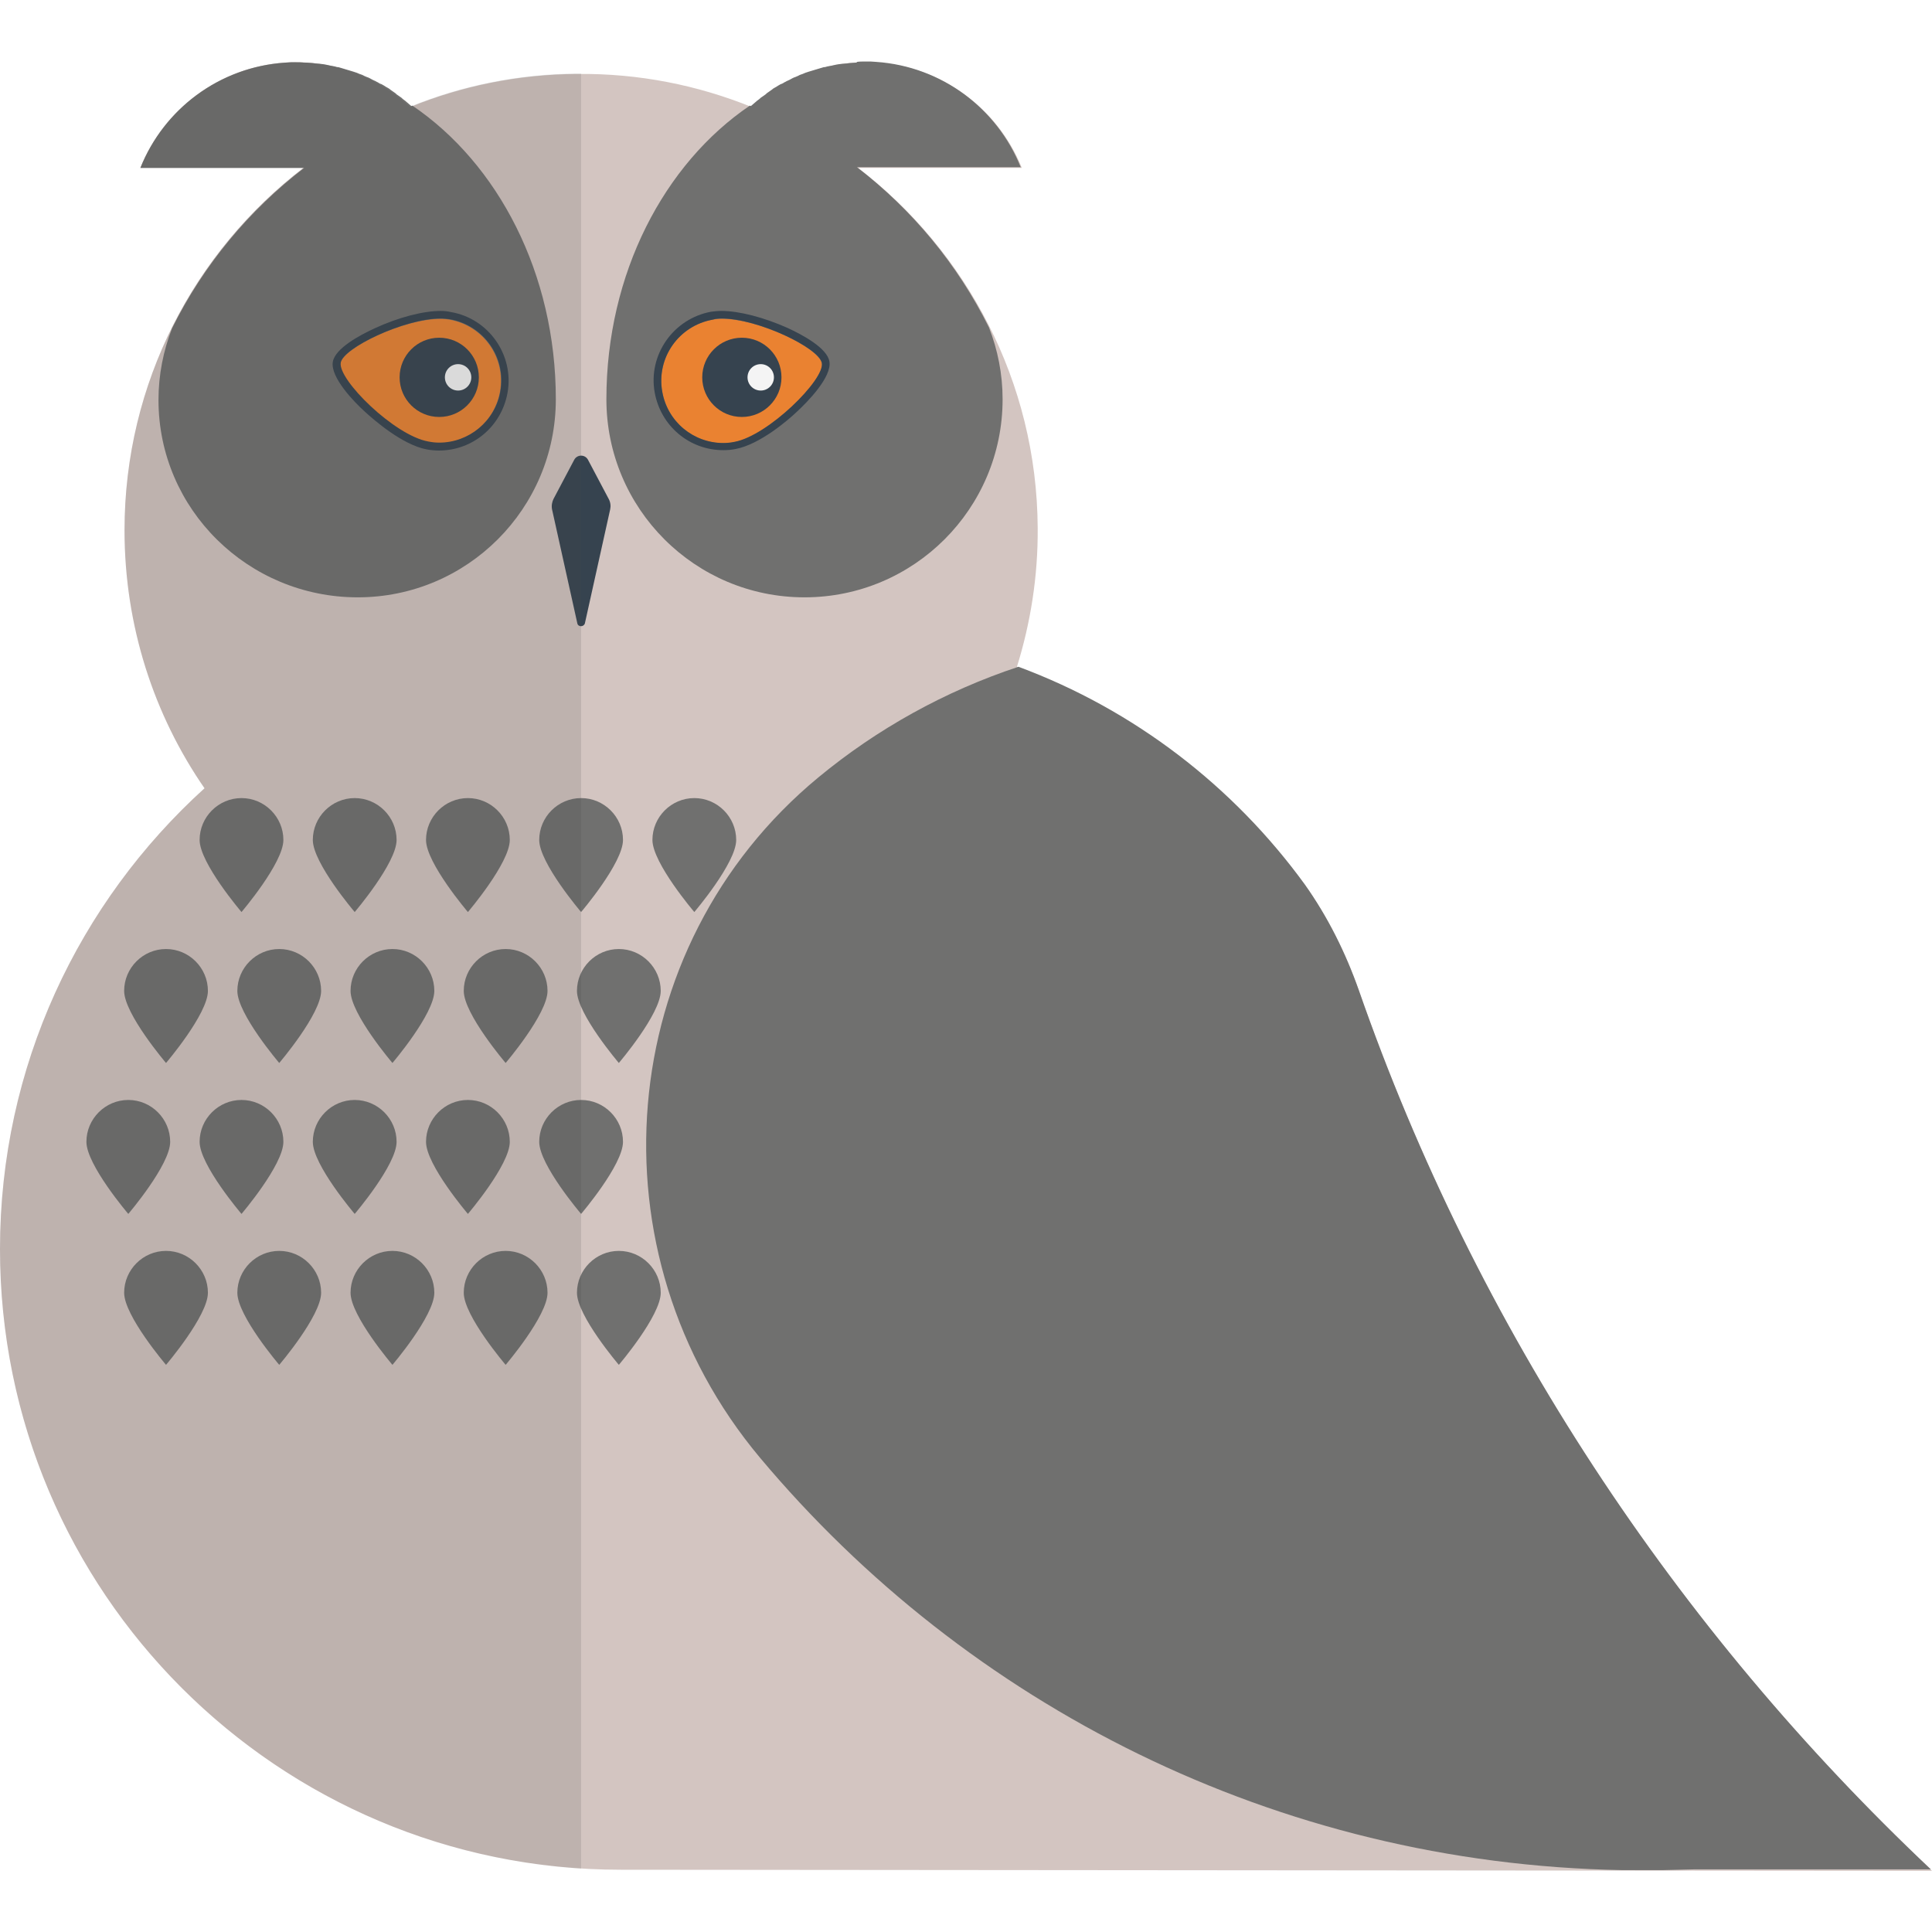
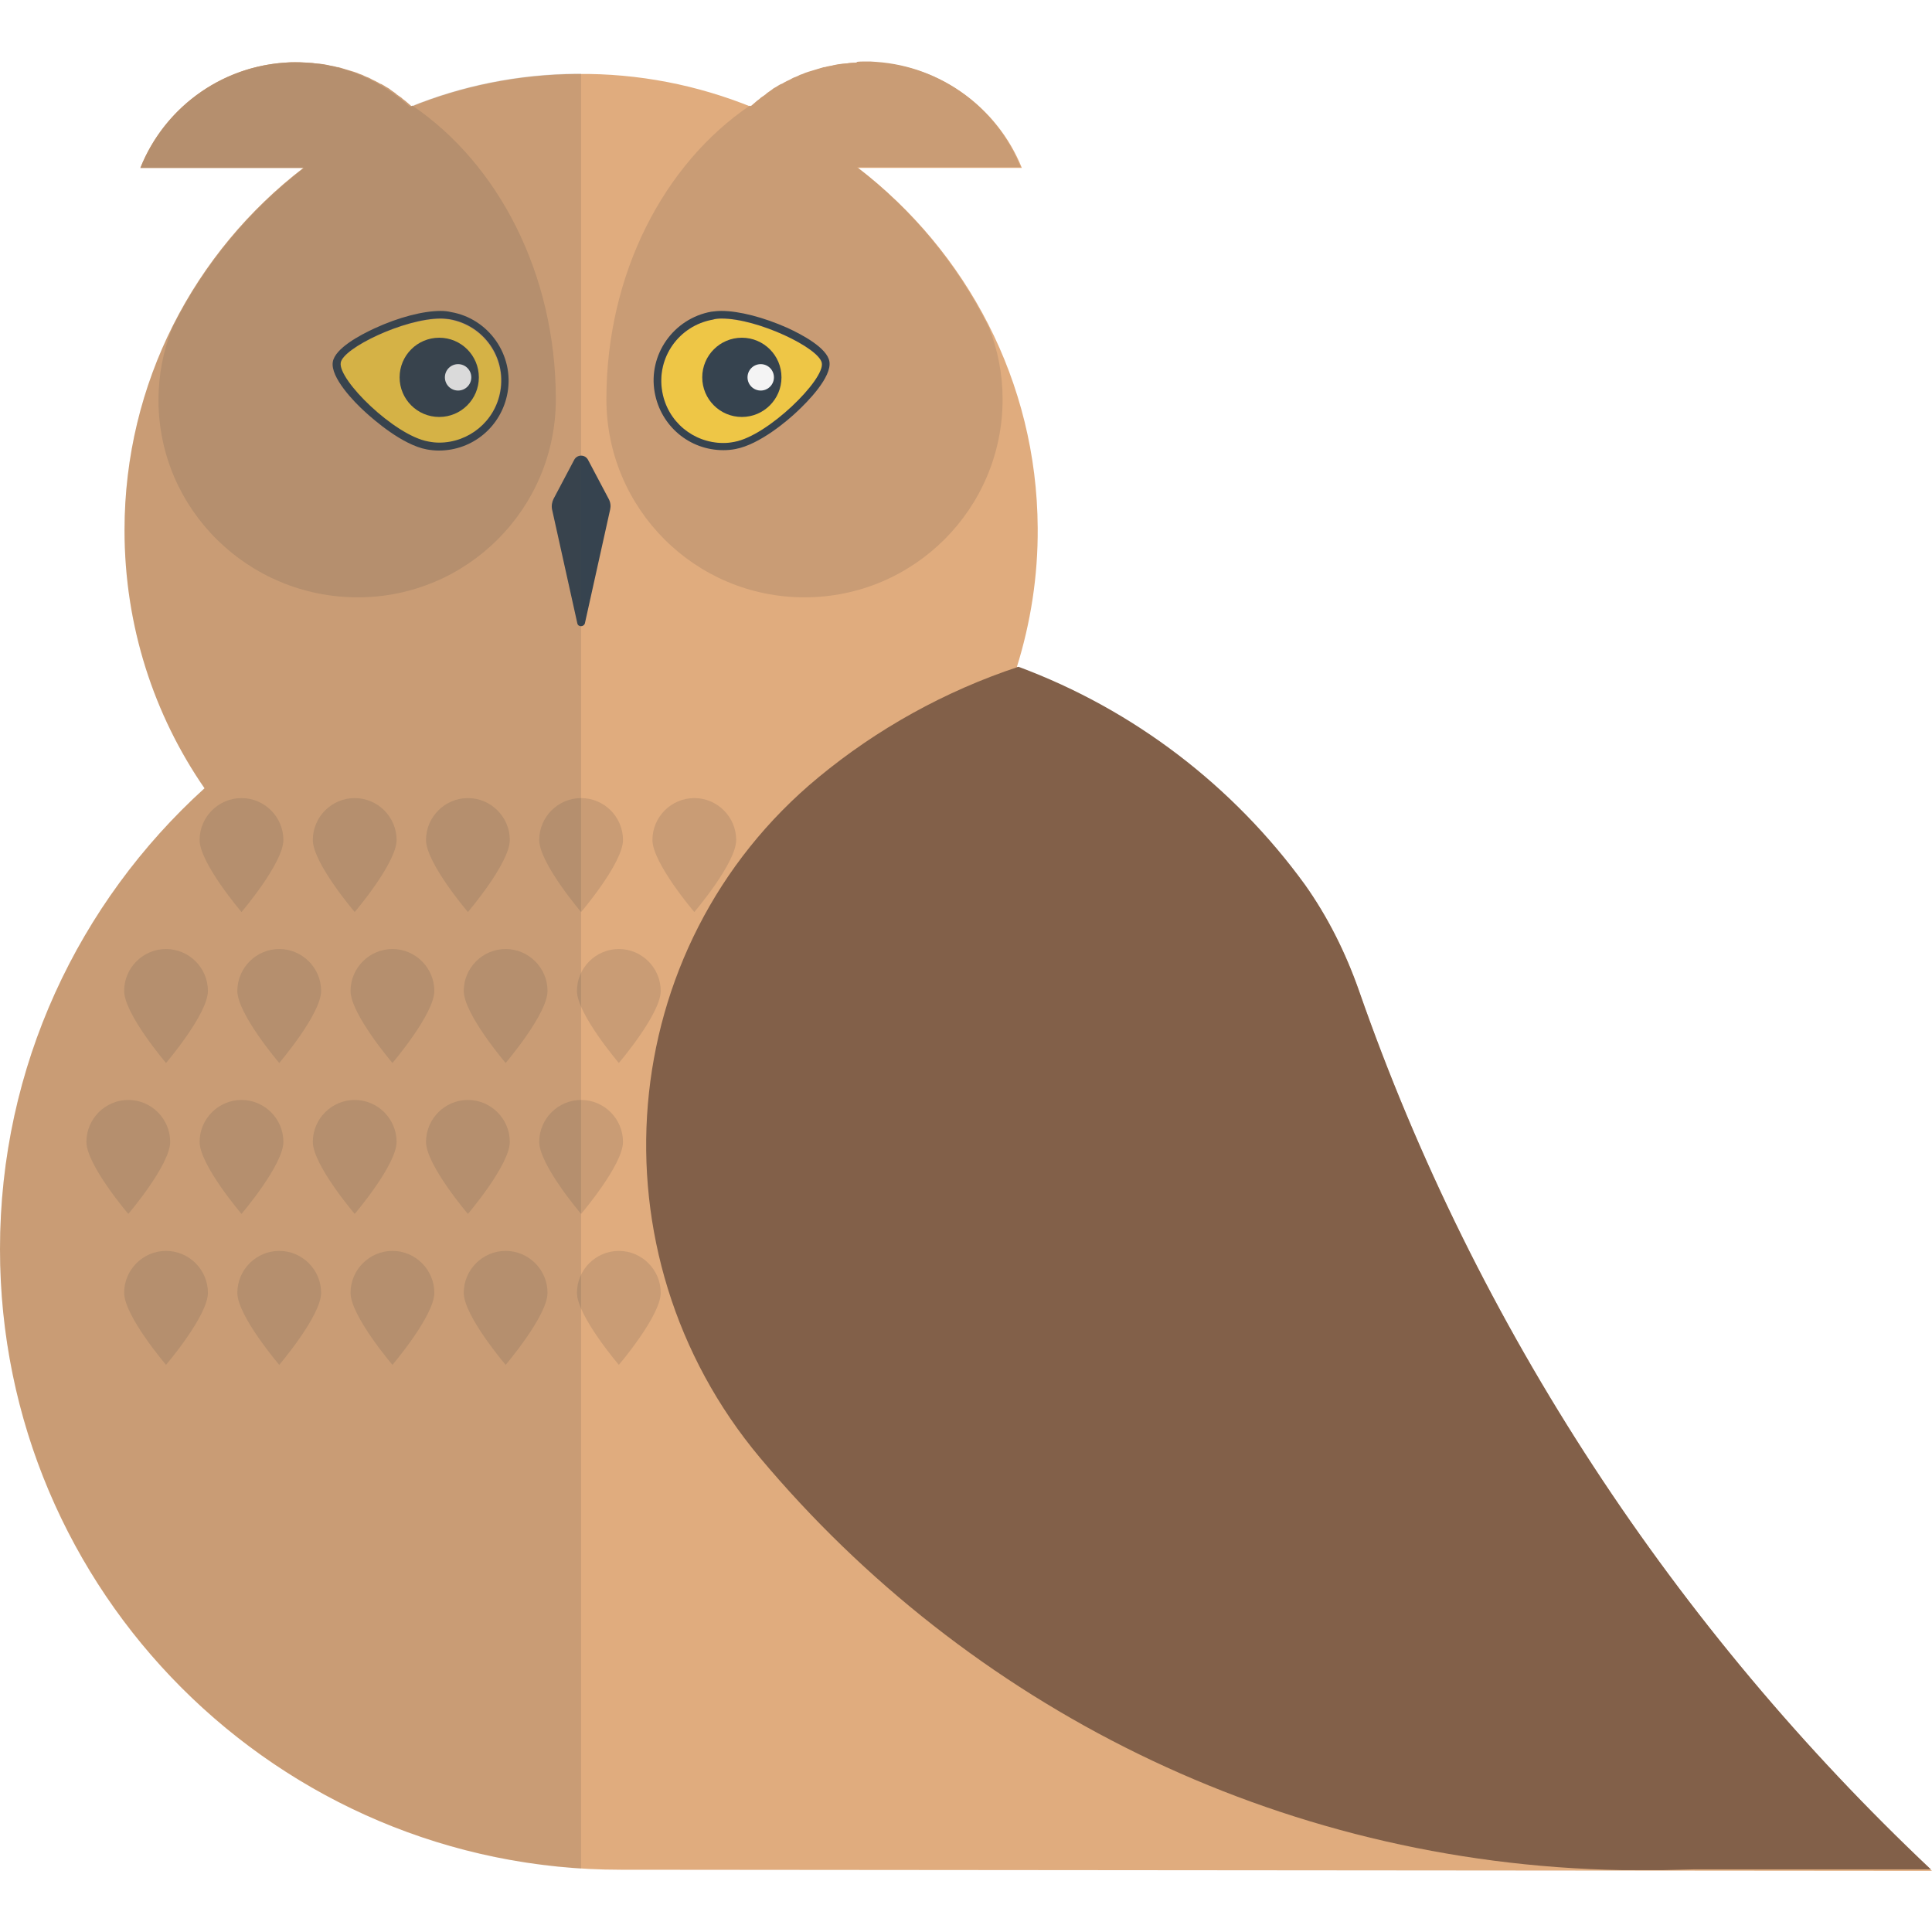
<svg xmlns="http://www.w3.org/2000/svg" version="1.1" x="0" y="0" viewBox="0 0 512 512" xml:space="preserve">
-   <style type="text/css">.st1{fill:#70706f}.st2{fill:#ea8231}.st3{fill:#36434f}.st4{fill:#f4f4f4}</style>
-   <path d="M360.1 262.5c-3.5-10-8.2-19.5-14.4-28-19-26.1-45.4-46.4-76.2-57.8 3.6-11.6 5.6-23.9 5.5-36.8-.2-38.8-18.9-73.4-47.6-95.4h43.4c-6.6-16.4-22.6-28-41.3-28-11.7 0-22.3 4.5-30.2 11.9-14.3-5.8-30-9-46.4-8.8-15.6.1-30.6 3.2-44.3 8.8-7.9-7.4-18.5-11.9-30.1-11.9-18.7 0-34.8 11.6-41.3 28h43.2C51.6 66.6 33 101.4 33 140.5c0 25.4 7.8 49 21.2 68.4C20.9 239.1 0 282.6 0 331c0 90.9 73.6 164.5 164.5 164.5l347.5.3C444.4 432 391.3 352.2 360.1 262.5z" fill="#d3c5c1" />
-   <path class="st1" d="M360.1 262.4c-3.5-9.9-8.2-19.4-14.3-28-18.9-26-45.2-46.3-75.9-57.7-19.6 6.5-37.5 16.5-53 29.3-54.5 45-60.9 126.1-15.5 180.3 54.9 65.5 136.7 107.6 228.4 109.3h10.9c2.8-.1 5.5-.1 8.2-.2h62.8c-67.5-63.7-120.4-143.4-151.6-233zM81.3 16.6c.5 0 .9.1 1.4.1.3 0 .6.1.8.1.4 0 .8.1 1.2.1.3 0 .6.1.9.1.4.1.8.1 1.1.2.3.1.6.1.9.2.4.1.7.1 1.1.2.3.1.6.2 1 .2.3.1.7.2 1 .3.3.1.6.2 1 .3.3.1.6.2 1 .3.3.1.6.2 1 .3l.9.3c.3.1.6.3 1 .4.3.1.6.2.9.4.3.1.6.3 1 .4.3.1.6.3.8.4.3.2.6.3 1 .5.3.1.5.3.8.4.3.2.6.4 1 .5.2.1.5.3.7.4.3.2.6.4 1 .6.2.1.5.3.7.5.3.2.6.4 1 .7.2.1.4.3.6.5.3.2.7.5 1 .7.2.1.4.3.5.4.3.3.7.5 1 .8.5.4.9.8 1.4 1.2.1 0 .2-.1.3-.1 22.7 15.4 38 44.5 38 77.8 0 29-23.5 52.5-52.5 52.5S42 135 42 106c0-6.7 1.3-13.1 3.6-19 8.3-16.7 20.3-31.2 35-42.5H37.2C43.4 29 58 17.8 75.5 16.6c.5 0 1-.1 1.5-.1h1.5c.7 0 1.4 0 2.1.1h.7zm145.4 0c-.5 0-.9.1-1.4.1-.3 0-.6.1-.8.1-.4 0-.8.1-1.2.1-.3 0-.6.1-.9.1-.4.1-.8.1-1.1.2s-.6.1-.9.2c-.4.1-.7.1-1.1.2-.3.1-.6.2-1 .2-.3.1-.7.2-1 .3-.3.1-.6.2-1 .3-.3.1-.6.2-1 .3-.3.1-.6.2-1 .3l-.9.3c-.3.1-.6.3-1 .4-.3.1-.6.2-.9.4-.3.1-.6.3-1 .4-.3.1-.6.3-.8.4-.3.2-.6.3-1 .5-.3.1-.5.3-.8.4-.3.2-.6.4-1 .5-.2.1-.5.3-.7.4-.3.2-.6.4-1 .6-.2.1-.5.3-.7.5-.3.2-.6.4-1 .7-.2.1-.4.3-.6.5-.3.2-.7.5-1 .7-.2.1-.4.3-.5.4-.3.3-.7.5-1 .8-.5.4-.9.8-1.4 1.2-.1 0-.2-.1-.3-.1-22.7 15.4-38 44.5-38 77.8 0 29 23.5 52.5 52.5 52.5s52.5-23.5 52.5-52.5c0-6.7-1.3-13.1-3.6-19-8.3-16.7-20.3-31.2-35-42.5h43.4c-6.2-15.5-20.9-26.7-38.3-27.9-.5 0-1-.1-1.5-.1h-1.5c-.7 0-1.4 0-2.1.1 0 .2-.2.2-.4.2z" />
-   <path class="st2" d="M217.8 96.3c.8 4.4-14.3 19.3-23.2 20.9-9 1.6-17.5-4.4-19.1-13.4s4.4-17.5 13.4-19.1c8.9-1.7 28.1 7.1 28.9 11.6z" />
-   <path class="st3" d="M191.2 84.4c9.6 0 25.9 7.8 26.6 11.8.8 4.4-14.3 19.3-23.2 20.9-1 .2-1.9.3-2.9.3-7.9 0-14.8-5.6-16.2-13.6-1.6-9 4.4-17.5 13.4-19.1.6-.2 1.4-.3 2.3-.3m0-2v2-2c-1 0-1.9.1-2.7.2-10 1.8-16.8 11.4-15 21.4 1.6 8.9 9.2 15.3 18.2 15.3 1.1 0 2.2-.1 3.2-.3 6.5-1.2 14.1-7.8 16.3-9.9 2.8-2.6 9.3-9.2 8.6-13.3-.6-3.6-7.2-7.1-11.1-8.9-6.3-2.8-12.8-4.5-17.5-4.5z" />
-   <circle class="st3" cx="196.6" cy="100" r="10.5" />
-   <circle class="st4" cx="201.6" cy="100" r="3.5" />
-   <path class="st2" d="M90.2 96.3c-.8 4.4 14.3 19.3 23.2 20.9s17.5-4.4 19.1-13.4-4.4-17.5-13.4-19.1S91 91.8 90.2 96.3z" />
-   <path class="st3" d="M116.8 84.4c.8 0 1.6.1 2.4.2 9 1.6 15 10.1 13.4 19.1-1.4 8-8.4 13.6-16.2 13.6-1 0-1.9-.1-2.9-.3-9-1.6-24-16.4-23.2-20.9.6-3.9 16.9-11.7 26.5-11.7m0-2c-4.7 0-11.2 1.7-17.5 4.6-3.9 1.8-10.5 5.3-11.1 8.9-.7 4.1 5.7 10.7 8.6 13.3 2.2 2 9.8 8.7 16.3 9.9 1.1.2 2.2.3 3.2.3 9 0 16.6-6.4 18.2-15.3 1.8-10-5-19.7-15-21.4-.8-.2-1.7-.3-2.7-.3z" />
-   <circle class="st3" cx="116.4" cy="100" r="10.5" />
-   <circle class="st4" cx="121.4" cy="100" r="3.5" />
-   <path class="st3" d="M152.2 121.8l-5.5 10.4c-.4.8-.6 1.8-.4 2.8l6.7 30.2c.2 1 1.7 1 2 0l6.7-30.2c.2-.9.1-1.9-.4-2.8l-5.5-10.4c-.8-1.4-2.8-1.4-3.6 0z" />
-   <path class="st1" d="M165.1 222.6c0 6.1-11.1 19.1-11.1 19.1s-11.1-13-11.1-19.1 5-11.1 11.1-11.1 11.1 5 11.1 11.1zm-30 0c0 6.1-11.1 19.1-11.1 19.1s-11.1-13-11.1-19.1 5-11.1 11.1-11.1 11.1 5 11.1 11.1zm-30 0c0 6.1-11.1 19.1-11.1 19.1s-11.1-13-11.1-19.1 5-11.1 11.1-11.1 11.1 5 11.1 11.1zm-30 0c0 6.1-11.1 19.1-11.1 19.1s-11.1-13-11.1-19.1 5-11.1 11.1-11.1 11.1 5 11.1 11.1zm120 0c0 6.1-11.1 19.1-11.1 19.1s-11.1-13-11.1-19.1 5-11.1 11.1-11.1 11.1 5 11.1 11.1zm-50 40c0 6.1-11.1 19.1-11.1 19.1s-11.1-13-11.1-19.1 5-11.1 11.1-11.1 11.1 5 11.1 11.1zm-30 0c0 6.1-11.1 19.1-11.1 19.1s-11.1-13-11.1-19.1 5-11.1 11.1-11.1 11.1 5 11.1 11.1zm-30 0c0 6.1-11.1 19.1-11.1 19.1s-11.1-13-11.1-19.1 5-11.1 11.1-11.1 11.1 5 11.1 11.1zm-30 0c0 6.1-11.1 19.1-11.1 19.1s-11.1-13-11.1-19.1 5-11.1 11.1-11.1 11.1 5 11.1 11.1zm120 0c0 6.1-11.1 19.1-11.1 19.1s-11.1-13-11.1-19.1 5-11.1 11.1-11.1 11.1 5 11.1 11.1zm-10 40c0 6.1-11.1 19.1-11.1 19.1s-11.1-13-11.1-19.1 5-11.1 11.1-11.1 11.1 5 11.1 11.1zm-30 0c0 6.1-11.1 19.1-11.1 19.1s-11.1-13-11.1-19.1 5-11.1 11.1-11.1 11.1 5 11.1 11.1zm-30 0c0 6.1-11.1 19.1-11.1 19.1s-11.1-13-11.1-19.1 5-11.1 11.1-11.1 11.1 5 11.1 11.1zm-30 0c0 6.1-11.1 19.1-11.1 19.1s-11.1-13-11.1-19.1 5-11.1 11.1-11.1 11.1 5 11.1 11.1zm70 40c0 6.1-11.1 19.1-11.1 19.1s-11.1-13-11.1-19.1 5-11.1 11.1-11.1 11.1 5 11.1 11.1zm-30 0c0 6.1-11.1 19.1-11.1 19.1s-11.1-13-11.1-19.1 5-11.1 11.1-11.1 11.1 5 11.1 11.1zm-30 0c0 6.1-11.1 19.1-11.1 19.1s-11.1-13-11.1-19.1 5-11.1 11.1-11.1 11.1 5 11.1 11.1zm-30 0c0 6.1-11.1 19.1-11.1 19.1s-11.1-13-11.1-19.1 5-11.1 11.1-11.1 11.1 5 11.1 11.1zm120 0c0 6.1-11.1 19.1-11.1 19.1s-11.1-13-11.1-19.1 5-11.1 11.1-11.1 11.1 5 11.1 11.1zm-130-40c0 6.1-11.1 19.1-11.1 19.1s-11.1-13-11.1-19.1 5-11.1 11.1-11.1 11.1 5 11.1 11.1z" />
+   <style type="text/css">.st2{fill:#c99c75}.st3{fill:#eec646}.st4{fill:#36434f}.st5{fill:#f4f4f4}</style>
+   <path d="M360.1 262.5c-3.5-10-8.2-19.5-14.4-28-19-26.1-45.4-46.4-76.2-57.8 3.6-11.6 5.6-23.9 5.5-36.8-.2-38.8-18.9-73.4-47.6-95.4h43.4c-6.6-16.4-22.6-28-41.3-28-11.7 0-22.3 4.5-30.2 11.9-14.3-5.8-30-9-46.4-8.8-15.6.1-30.6 3.2-44.3 8.8-7.9-7.4-18.5-11.9-30.1-11.9-18.7 0-34.8 11.6-41.3 28h43.2C51.6 66.6 33 101.4 33 140.5c0 25.4 7.8 49 21.2 68.4C20.9 239.1 0 282.6 0 331c0 90.9 73.6 164.5 164.5 164.5l347.5.3C444.4 432 391.3 352.2 360.1 262.5z" fill="#e0ac7e" />
+   <path d="M360.1 262.4c-3.5-9.9-8.2-19.4-14.3-28-18.9-26-45.2-46.3-75.9-57.7-19.6 6.5-37.5 16.5-53 29.3-54.5 45-60.9 126.1-15.5 180.3 54.9 65.5 136.7 107.6 228.4 109.3h10.9c2.8-.1 5.5-.1 8.2-.2h62.8c-67.5-63.7-120.4-143.4-151.6-233z" fill="#826049" />
+   <path class="st2" d="M81.3 16.6c.5 0 .9.1 1.4.1.3 0 .6.1.8.1.4 0 .8.1 1.2.1.3 0 .6.1.9.1.4.1.8.1 1.1.2.3.1.6.1.9.2.4.1.7.1 1.1.2.3.1.6.2 1 .2.3.1.7.2 1 .3.3.1.6.2 1 .3.3.1.6.2 1 .3.3.1.6.2 1 .3l.9.3c.3.1.6.3 1 .4.3.1.6.2.9.4.3.1.6.3 1 .4.3.1.6.3.8.4.3.2.6.3 1 .5.3.1.5.3.8.4.3.2.6.4 1 .5.2.1.5.3.7.4.3.2.6.4 1 .6.2.1.5.3.7.5.3.2.6.4 1 .7.2.1.4.3.6.5.3.2.7.5 1 .7.2.1.4.3.5.4.3.3.7.5 1 .8.5.4.9.8 1.4 1.2.1 0 .2-.1.3-.1 22.7 15.4 38 44.5 38 77.8 0 29-23.5 52.5-52.5 52.5S42 135 42 106c0-6.7 1.3-13.1 3.6-19 8.3-16.7 20.3-31.2 35-42.5H37.2C43.4 29 58 17.8 75.5 16.6c.5 0 1-.1 1.5-.1h1.5c.7 0 1.4 0 2.1.1h.7zm145.4 0c-.5 0-.9.1-1.4.1-.3 0-.6.1-.8.1-.4 0-.8.1-1.2.1-.3 0-.6.1-.9.1-.4.1-.8.1-1.1.2-.3.1-.6.1-.9.2-.4.1-.7.1-1.1.2-.3.1-.6.2-1 .2-.3.1-.7.2-1 .3-.3.1-.6.2-1 .3-.3.1-.6.2-1 .3-.3.1-.6.2-1 .3l-.9.3c-.3.1-.6.3-1 .4-.3.1-.6.2-.9.4-.3.1-.6.3-1 .4-.3.1-.6.3-.8.4-.3.2-.6.3-1 .5-.3.1-.5.3-.8.4-.3.2-.6.4-1 .5-.2.1-.5.3-.7.4-.3.2-.6.4-1 .6-.2.1-.5.3-.7.5-.3.2-.6.4-1 .7-.2.1-.4.3-.6.5-.3.2-.7.5-1 .7-.2.1-.4.3-.5.4-.3.3-.7.5-1 .8-.5.4-.9.8-1.4 1.2-.1 0-.2-.1-.3-.1-22.7 15.4-38 44.5-38 77.8 0 29 23.5 52.5 52.5 52.5s52.5-23.5 52.5-52.5c0-6.7-1.3-13.1-3.6-19-8.3-16.7-20.3-31.2-35-42.5h43.4c-6.2-15.5-20.9-26.7-38.3-27.9-.5 0-1-.1-1.5-.1h-1.5c-.7 0-1.4 0-2.1.1 0 .2-.2.2-.4.2z" />
+   <path class="st3" d="M217.8 96.3c.8 4.4-14.3 19.3-23.2 20.9-9 1.6-17.5-4.4-19.1-13.4s4.4-17.5 13.4-19.1c8.9-1.7 28.1 7.1 28.9 11.6z" />
+   <path class="st4" d="M191.2 84.4c9.6 0 25.9 7.8 26.6 11.8.8 4.4-14.3 19.3-23.2 20.9-1 .2-1.9.3-2.9.3-7.9 0-14.8-5.6-16.2-13.6-1.6-9 4.4-17.5 13.4-19.1.6-.2 1.4-.3 2.3-.3m0-2v2-2c-1 0-1.9.1-2.7.2-10 1.8-16.8 11.4-15 21.4 1.6 8.9 9.2 15.3 18.2 15.3 1.1 0 2.2-.1 3.2-.3 6.5-1.2 14.1-7.8 16.3-9.9 2.8-2.6 9.3-9.2 8.6-13.3-.6-3.6-7.2-7.1-11.1-8.9-6.3-2.8-12.8-4.5-17.5-4.5z" />
+   <circle class="st4" cx="196.6" cy="100" r="10.5" />
+   <circle class="st5" cx="201.6" cy="100" r="3.5" />
+   <path class="st3" d="M90.2 96.3c-.8 4.4 14.3 19.3 23.2 20.9s17.5-4.4 19.1-13.4-4.4-17.5-13.4-19.1S91 91.8 90.2 96.3z" />
+   <path class="st4" d="M116.8 84.4c.8 0 1.6.1 2.4.2 9 1.6 15 10.1 13.4 19.1-1.4 8-8.4 13.6-16.2 13.6-1 0-1.9-.1-2.9-.3-9-1.6-24-16.4-23.2-20.9.6-3.9 16.9-11.7 26.5-11.7m0-2c-4.7 0-11.2 1.7-17.5 4.6-3.9 1.8-10.5 5.3-11.1 8.9-.7 4.1 5.7 10.7 8.6 13.3 2.2 2 9.8 8.7 16.3 9.9 1.1.2 2.2.3 3.2.3 9 0 16.6-6.4 18.2-15.3 1.8-10-5-19.7-15-21.4-.8-.2-1.7-.3-2.7-.3z" />
+   <circle class="st4" cx="116.4" cy="100" r="10.5" />
+   <circle class="st5" cx="121.4" cy="100" r="3.5" />
+   <path class="st4" d="M152.2 121.8l-5.5 10.4c-.4.8-.6 1.8-.4 2.8l6.7 30.2c.2 1 1.7 1 2 0l6.7-30.2c.2-.9.1-1.9-.4-2.8l-5.5-10.4c-.8-1.4-2.8-1.4-3.6 0z" />
+   <path class="st2" d="M165.1 222.6c0 6.1-11.1 19.1-11.1 19.1s-11.1-13-11.1-19.1 5-11.1 11.1-11.1 11.1 5 11.1 11.1zm-30 0c0 6.1-11.1 19.1-11.1 19.1s-11.1-13-11.1-19.1 5-11.1 11.1-11.1 11.1 5 11.1 11.1zm-30 0c0 6.1-11.1 19.1-11.1 19.1s-11.1-13-11.1-19.1 5-11.1 11.1-11.1 11.1 5 11.1 11.1zm-30 0c0 6.1-11.1 19.1-11.1 19.1s-11.1-13-11.1-19.1 5-11.1 11.1-11.1 11.1 5 11.1 11.1zm120 0c0 6.1-11.1 19.1-11.1 19.1s-11.1-13-11.1-19.1 5-11.1 11.1-11.1 11.1 5 11.1 11.1zm-50 40c0 6.1-11.1 19.1-11.1 19.1s-11.1-13-11.1-19.1 5-11.1 11.1-11.1 11.1 5 11.1 11.1zm-30 0c0 6.1-11.1 19.1-11.1 19.1s-11.1-13-11.1-19.1 5-11.1 11.1-11.1 11.1 5 11.1 11.1zm-30 0c0 6.1-11.1 19.1-11.1 19.1s-11.1-13-11.1-19.1 5-11.1 11.1-11.1 11.1 5 11.1 11.1zm-30 0c0 6.1-11.1 19.1-11.1 19.1s-11.1-13-11.1-19.1 5-11.1 11.1-11.1 11.1 5 11.1 11.1zm120 0c0 6.1-11.1 19.1-11.1 19.1s-11.1-13-11.1-19.1 5-11.1 11.1-11.1 11.1 5 11.1 11.1zm-10 40c0 6.1-11.1 19.1-11.1 19.1s-11.1-13-11.1-19.1 5-11.1 11.1-11.1 11.1 5 11.1 11.1zm-30 0c0 6.1-11.1 19.1-11.1 19.1s-11.1-13-11.1-19.1 5-11.1 11.1-11.1 11.1 5 11.1 11.1zm-30 0c0 6.1-11.1 19.1-11.1 19.1s-11.1-13-11.1-19.1 5-11.1 11.1-11.1 11.1 5 11.1 11.1zm-30 0c0 6.1-11.1 19.1-11.1 19.1s-11.1-13-11.1-19.1 5-11.1 11.1-11.1 11.1 5 11.1 11.1zm70 40c0 6.1-11.1 19.1-11.1 19.1s-11.1-13-11.1-19.1 5-11.1 11.1-11.1 11.1 5 11.1 11.1zm-30 0c0 6.1-11.1 19.1-11.1 19.1s-11.1-13-11.1-19.1 5-11.1 11.1-11.1 11.1 5 11.1 11.1zm-30 0c0 6.1-11.1 19.1-11.1 19.1s-11.1-13-11.1-19.1 5-11.1 11.1-11.1 11.1 5 11.1 11.1zm-30 0c0 6.1-11.1 19.1-11.1 19.1s-11.1-13-11.1-19.1 5-11.1 11.1-11.1 11.1 5 11.1 11.1zm120 0c0 6.1-11.1 19.1-11.1 19.1s-11.1-13-11.1-19.1 5-11.1 11.1-11.1 11.1 5 11.1 11.1zm-130-40c0 6.1-11.1 19.1-11.1 19.1s-11.1-13-11.1-19.1 5-11.1 11.1-11.1 11.1 5 11.1 11.1z" />
  <path d="M154 495.2V19.5h-1.1c-15.6.1-30.6 3.2-44.3 8.8-7.9-7.3-18.5-11.8-30.1-11.8-18.7 0-34.8 11.6-41.3 28h43.2C51.6 66.6 33 101.4 33 140.5c0 25.4 7.8 49 21.2 68.4C20.9 239.1 0 282.6 0 331c0 87.3 68 158.7 154 164.2z" opacity=".15" fill="#444" />
</svg>
